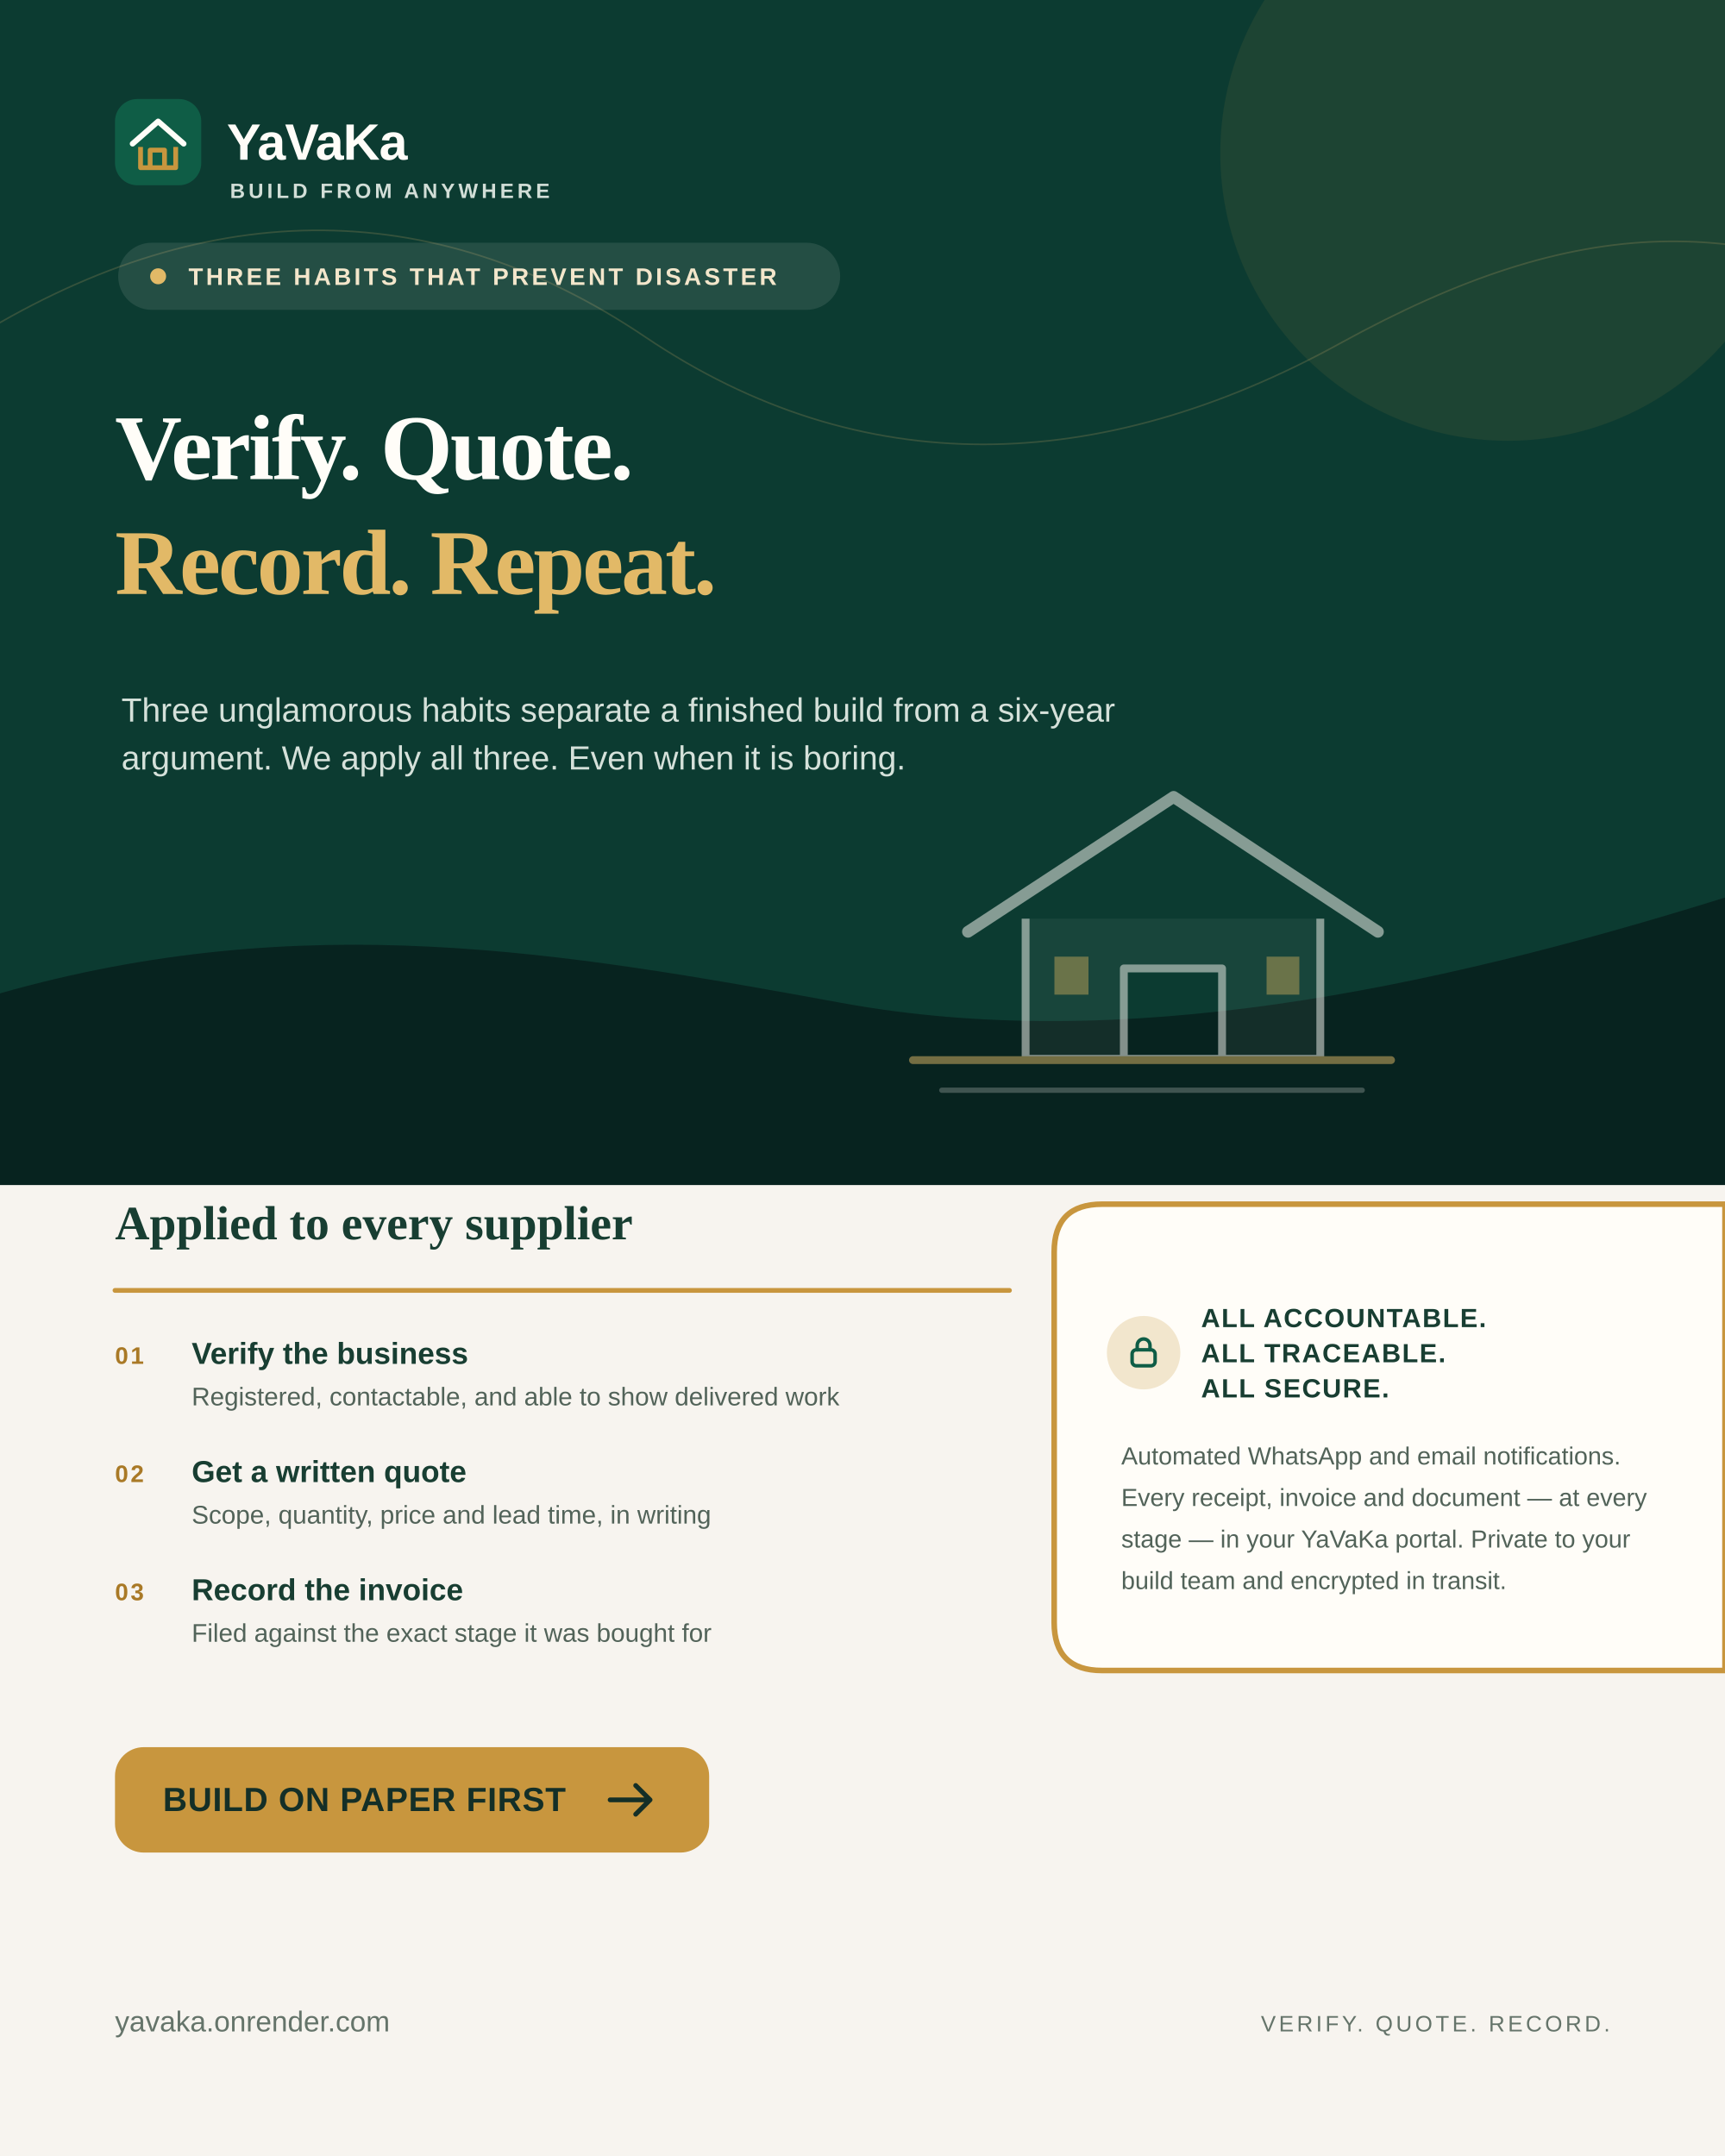
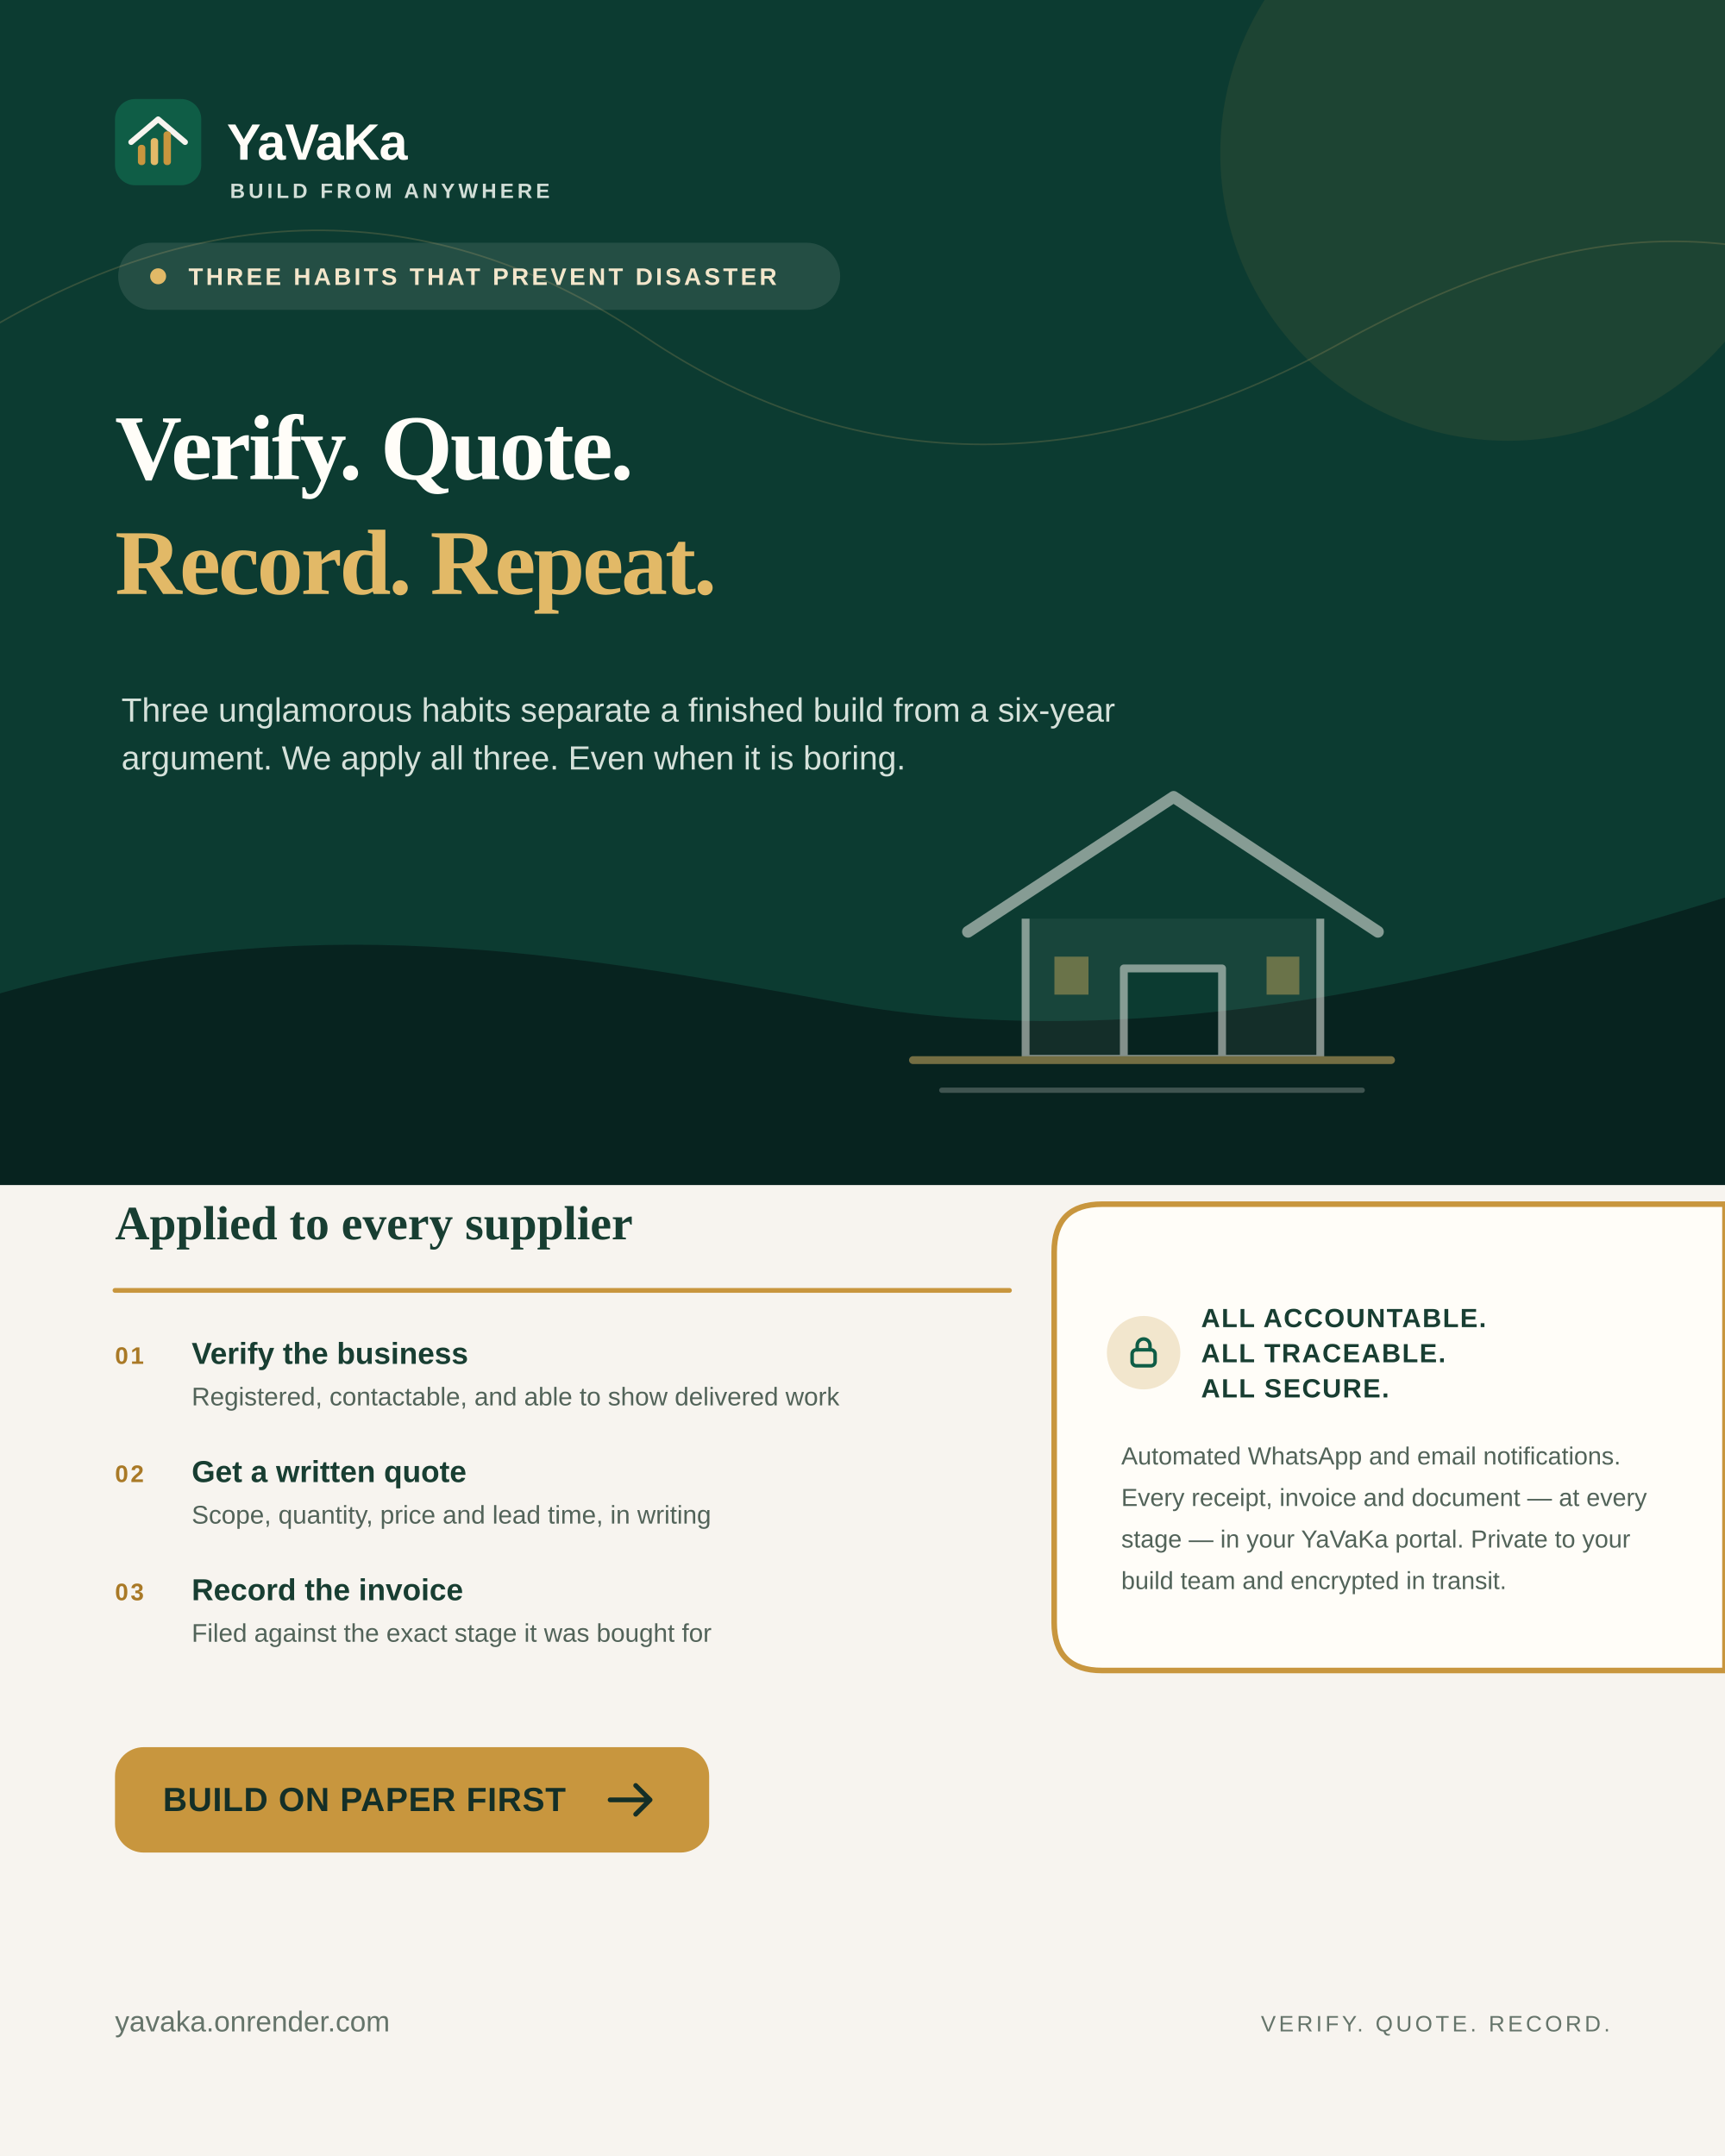
<svg xmlns="http://www.w3.org/2000/svg" width="1080" height="1350" viewBox="0 0 1080 1350" role="img" aria-labelledby="title desc">
  <defs>
    <linearGradient id="sky" x1="0" y1="0" x2="1" y2="1">
      <stop offset="0" stop-color="#114f40" />
      <stop offset="1" stop-color="#07231f" />
    </linearGradient>
    <linearGradient id="paper" x1="0" y1="0" x2="1" y2="1">
      <stop offset="0" stop-color="#fbf8f1" />
      <stop offset="1" stop-color="#ece6da" />
    </linearGradient>
    <filter id="shadow" x="-20%" y="-20%" width="140%" height="150%">
      <feDropShadow dx="0" dy="18" stdDeviation="18" flood-color="#16372d" flood-opacity=".15" />
    </filter>
  </defs>
  <rect x="0" y="0" width="1080" height="1350" fill="#f7f4ef" />
  <rect x="0" y="0" width="1080" height="742" fill="#0c3b31" />
  <circle cx="944" cy="96" r="180" fill="#c8963e" opacity=".09" />
  <path d="M0 622c190-54 352-26 527 6s367-8 553-66v180H0Z" fill="#07231f" />
  <g fill="none" stroke="#d8b36d" stroke-opacity=".2">
    <path d="M-20 214c145-91 289-94 424-3s284 87 435 4 253-82 387-15" />
  </g>
-   <rect x="72" y="62" width="54" height="54" rx="14" fill="#0f5d46" />
-   <path d="m83 90 16-14 16 14" fill="none" stroke="#fffdf8" stroke-width="3.5" stroke-linecap="round" stroke-linejoin="round" />
-   <path d="M88 92v13h22V92M94 105V94h9v11" fill="none" stroke="#c8963e" stroke-width="3" stroke-linejoin="round" />
+   <rect x="72" y="62" width="54" height="54" rx="12.66" fill="#0F5D46" />
+   <path d="M82.12 89.0 L99.0 74.66 L115.88 89.0" fill="none" stroke="#F7F4EF" stroke-width="3.54" stroke-linecap="round" stroke-linejoin="round" />
+   <rect x="86.34" y="90.69" width="4.64" height="12.66" rx="2.02" fill="#C8963E" />
+   <rect x="94.36" y="86.47" width="4.64" height="16.88" rx="2.02" fill="#E3B968" />
+   <rect x="102.38" y="82.25" width="4.64" height="21.09" rx="2.02" fill="#C8963E" />
  <text x="142" y="100" fill="#fffdf8" font-family="Arial, Helvetica, sans-serif" font-size="32" font-weight="700" letter-spacing="-0.5">YaVaKa</text>
  <text x="144" y="124" fill="#d2ded7" font-family="Arial, Helvetica, sans-serif" font-size="13" font-weight="700" letter-spacing="2.2">BUILD FROM ANYWHERE</text>
  <rect x="74" y="152" width="452" height="42" rx="21.0" fill="#fffdf8" opacity="0.1" />
  <circle cx="99" cy="173.0" r="5" fill="#e2b967" />
  <text x="118" y="178.4" fill="#f3e6cb" font-family="Arial, Helvetica, sans-serif" font-size="15" font-weight="700" letter-spacing="1.8">THREE HABITS THAT PREVENT DISASTER</text>
  <g opacity=".5" transform="translate(96 426) scale(.82)">
    <path d="M622 192 779 89l156 103" fill="none" stroke="#fffdf8" stroke-width="9" stroke-linecap="round" stroke-linejoin="round" />
    <path d="M666 182v107h225V182M741 289v-69h75v69" fill="#fffdf8" fill-opacity=".1" stroke="#fffdf8" stroke-width="6" stroke-linejoin="round" />
    <path d="M688 211h26v29h-26zM850 211h25v29h-25z" fill="#e2b967" opacity=".86" />
    <path d="M580 290h365" stroke="#e2b967" stroke-width="6" stroke-linecap="round" />
    <path d="M602 313h321" stroke="#fffdf8" stroke-opacity=".45" stroke-width="4" stroke-linecap="round" />
  </g>
  <text x="72" y="300" fill="#fffdf8" font-family="Georgia, 'Times New Roman', serif" font-size="58" font-weight="700" letter-spacing="-1.508">Verify. Quote.</text>
  <text x="72" y="371.92" fill="#e2b967" font-family="Georgia, 'Times New Roman', serif" font-size="58" font-weight="700" letter-spacing="-1.508">Record. Repeat.</text>
  <text x="76" y="451.84" fill="#d5e1da" font-family="Arial, Helvetica, sans-serif" font-size="21" font-weight="400">Three unglamorous habits separate a finished build from a six-year</text>
  <text x="76" y="481.84" fill="#d5e1da" font-family="Arial, Helvetica, sans-serif" font-size="21" font-weight="400">argument. We apply all three. Even when it is boring.</text>
  <path d="M72 808h560" stroke="#c8963e" stroke-width="3" stroke-linecap="round" />
  <text x="72" y="776" fill="#183e32" font-family="Georgia, 'Times New Roman', serif" font-size="30" font-weight="700">Applied to every supplier</text>
  <text x="72" y="854" fill="#a97926" font-family="Arial, Helvetica, sans-serif" font-size="15" font-weight="700" letter-spacing="1.4">01</text>
  <text x="120" y="854" fill="#183e32" font-family="Arial, Helvetica, sans-serif" font-size="19" font-weight="700">Verify the business</text>
  <text x="120" y="880" fill="#526359" font-family="Arial, Helvetica, sans-serif" font-size="16" font-weight="400">Registered, contactable, and able to show delivered work</text>
  <text x="72" y="928" fill="#a97926" font-family="Arial, Helvetica, sans-serif" font-size="15" font-weight="700" letter-spacing="1.4">02</text>
  <text x="120" y="928" fill="#183e32" font-family="Arial, Helvetica, sans-serif" font-size="19" font-weight="700">Get a written quote</text>
  <text x="120" y="954" fill="#526359" font-family="Arial, Helvetica, sans-serif" font-size="16" font-weight="400">Scope, quantity, price and lead time, in writing</text>
  <text x="72" y="1002" fill="#a97926" font-family="Arial, Helvetica, sans-serif" font-size="15" font-weight="700" letter-spacing="1.4">03</text>
  <text x="120" y="1002" fill="#183e32" font-family="Arial, Helvetica, sans-serif" font-size="19" font-weight="700">Record the invoice</text>
  <text x="120" y="1028" fill="#526359" font-family="Arial, Helvetica, sans-serif" font-size="16" font-weight="400">Filed against the exact stage it was bought for</text>
  <path d="M1080 754 H690 Q660 754 660 784 V1016 Q660 1046 690 1046 H1080 Z" fill="#fffdf8" stroke="#c8963e" stroke-width="3.5" />
  <circle cx="716" cy="847.0" r="23" fill="#f2e6cd" />
  <g transform="translate(704 835.0)" fill="none" stroke="#0f5d46" stroke-width="2.2" stroke-linecap="round" stroke-linejoin="round">
    <rect x="4.8" y="10.2" width="14.4" height="10" rx="2.6" />
    <path d="M8 10.2V7.4a4 4 0 0 1 8 0v2.8" />
  </g>
  <text x="752" y="831.0" fill="#183e32" font-family="Arial, Helvetica, sans-serif" font-size="16.5" font-weight="700" letter-spacing="0.8">ALL ACCOUNTABLE.</text>
  <text x="752" y="853.0" fill="#183e32" font-family="Arial, Helvetica, sans-serif" font-size="16.5" font-weight="700" letter-spacing="0.8">ALL TRACEABLE.</text>
  <text x="752" y="875.0" fill="#183e32" font-family="Arial, Helvetica, sans-serif" font-size="16.5" font-weight="700" letter-spacing="0.8">ALL SECURE.</text>
  <text x="702" y="917.0" fill="#526359" font-family="Arial, Helvetica, sans-serif" font-size="15.5" font-weight="400">Automated WhatsApp and email notifications.</text>
  <text x="702" y="943.0" fill="#526359" font-family="Arial, Helvetica, sans-serif" font-size="15.5" font-weight="400">Every receipt, invoice and document — at every</text>
  <text x="702" y="969.0" fill="#526359" font-family="Arial, Helvetica, sans-serif" font-size="15.5" font-weight="400">stage — in your YaVaKa portal. Private to your</text>
  <text x="702" y="995.0" fill="#526359" font-family="Arial, Helvetica, sans-serif" font-size="15.5" font-weight="400">build team and encrypted in transit.</text>
  <rect x="72" y="1094" width="372" height="66" rx="18" fill="#c8963e" />
  <text x="102" y="1134.0" fill="#142f27" font-family="Arial, Helvetica, sans-serif" font-size="21" font-weight="700" letter-spacing="0.4">BUILD ON PAPER FIRST</text>
  <path d="M382 1127.0h25m-9-9 9 9-9 9" fill="none" stroke="#142f27" stroke-width="3" stroke-linecap="round" stroke-linejoin="round" />
  <text x="72" y="1272" fill="#65746a" font-family="Arial, Helvetica, sans-serif" font-size="18" font-weight="400">yavaka.onrender.com</text>
  <text x="1008" y="1272" fill="#65746a" font-family="Arial, Helvetica, sans-serif" font-size="14" font-weight="400" letter-spacing="1.9" text-anchor="end">VERIFY. QUOTE. RECORD.</text>
</svg>
